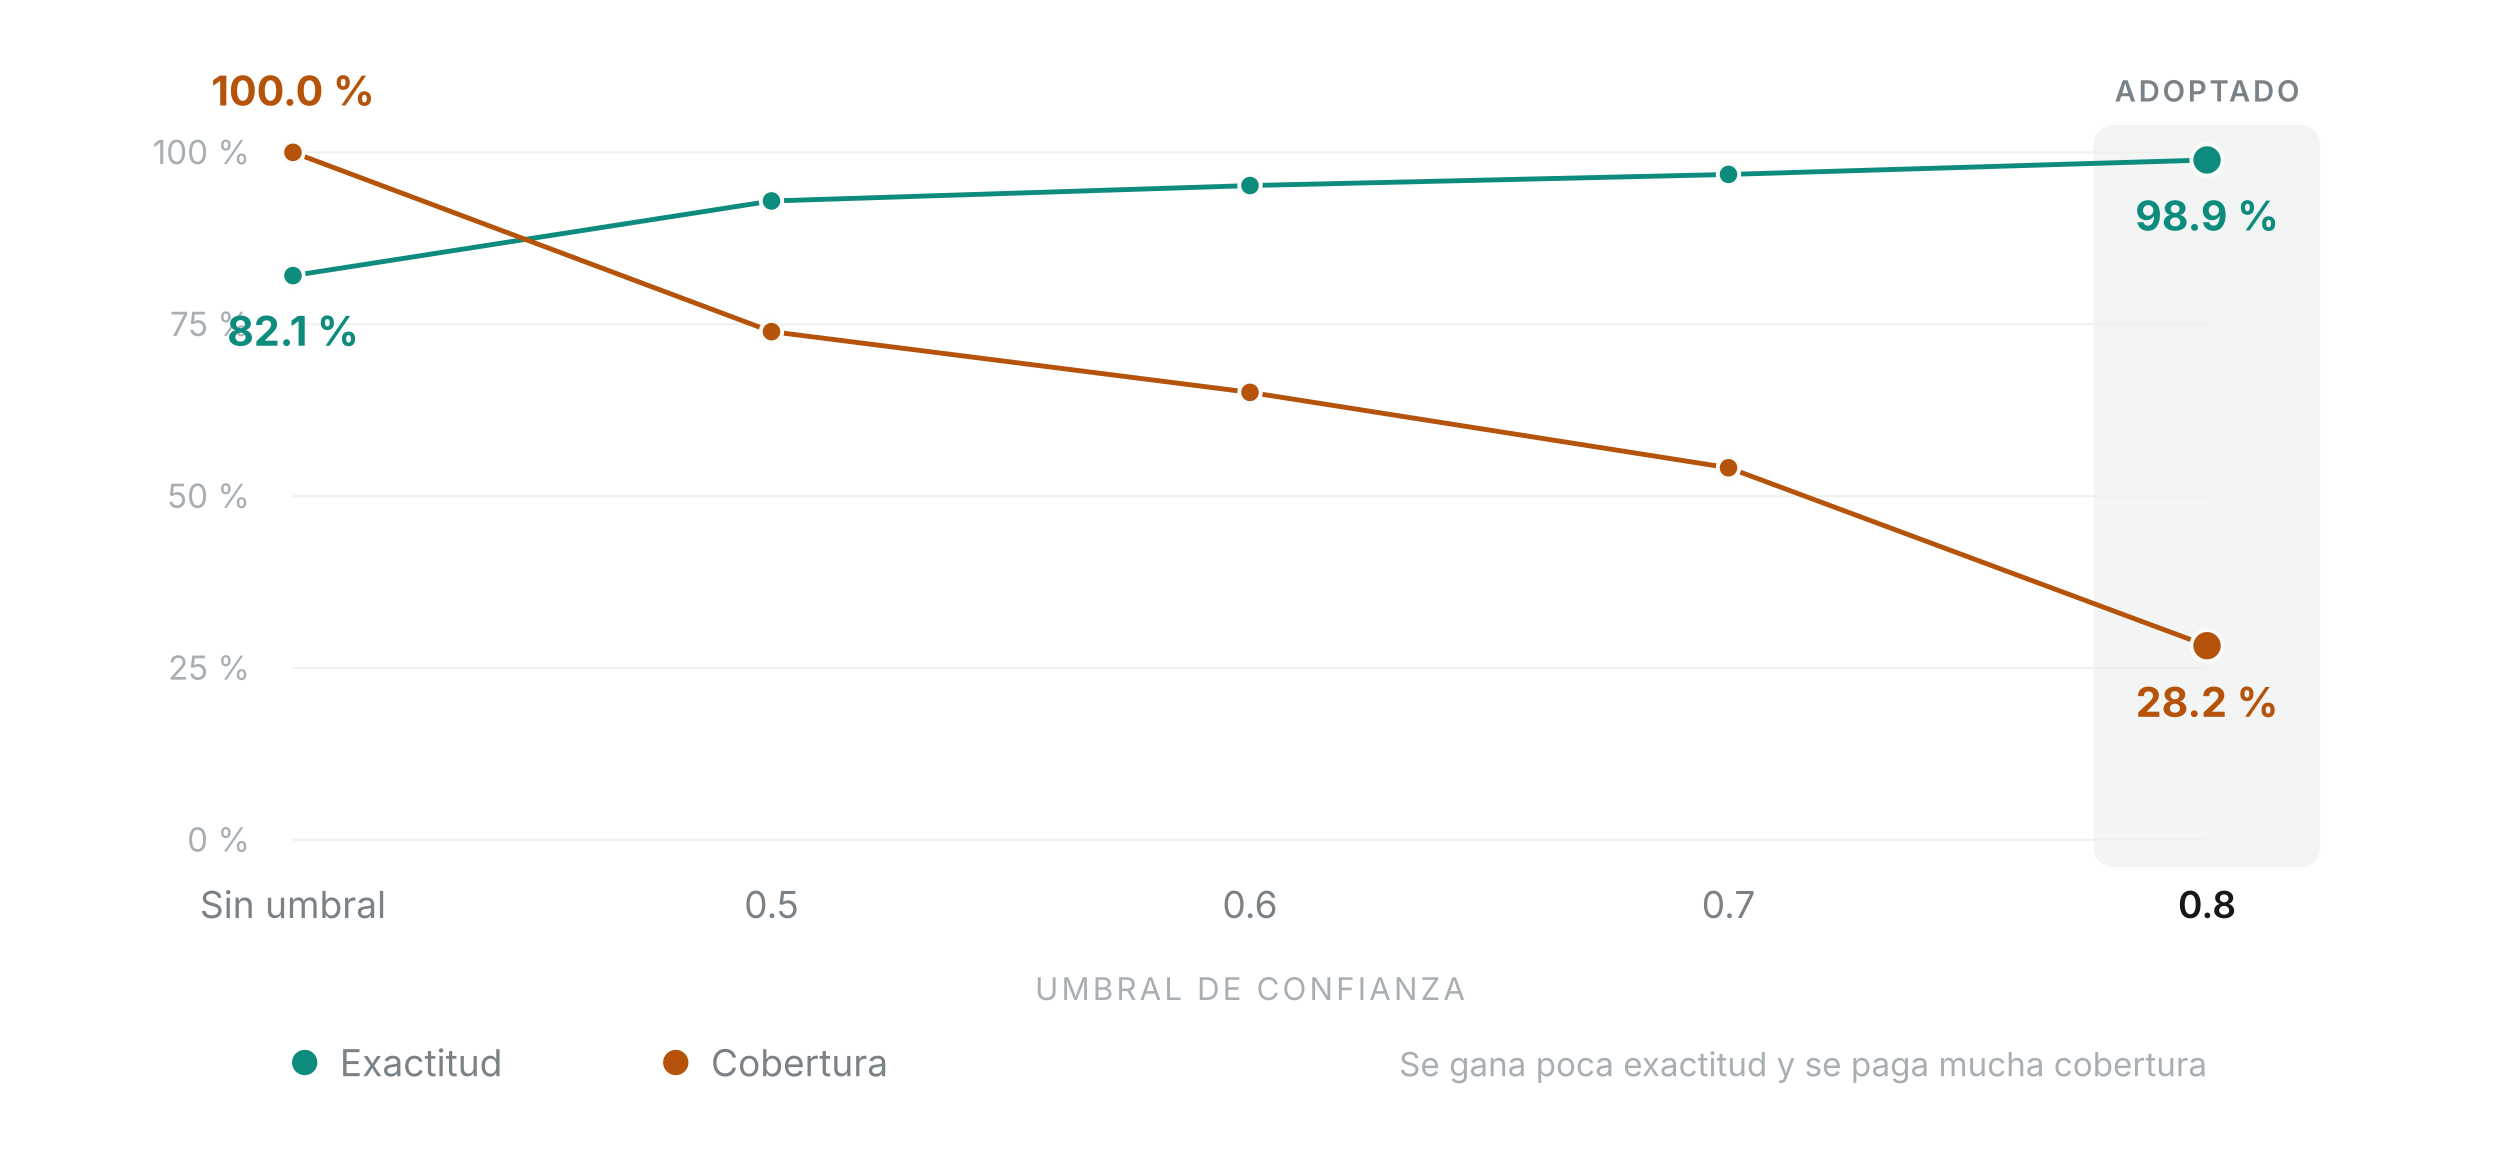
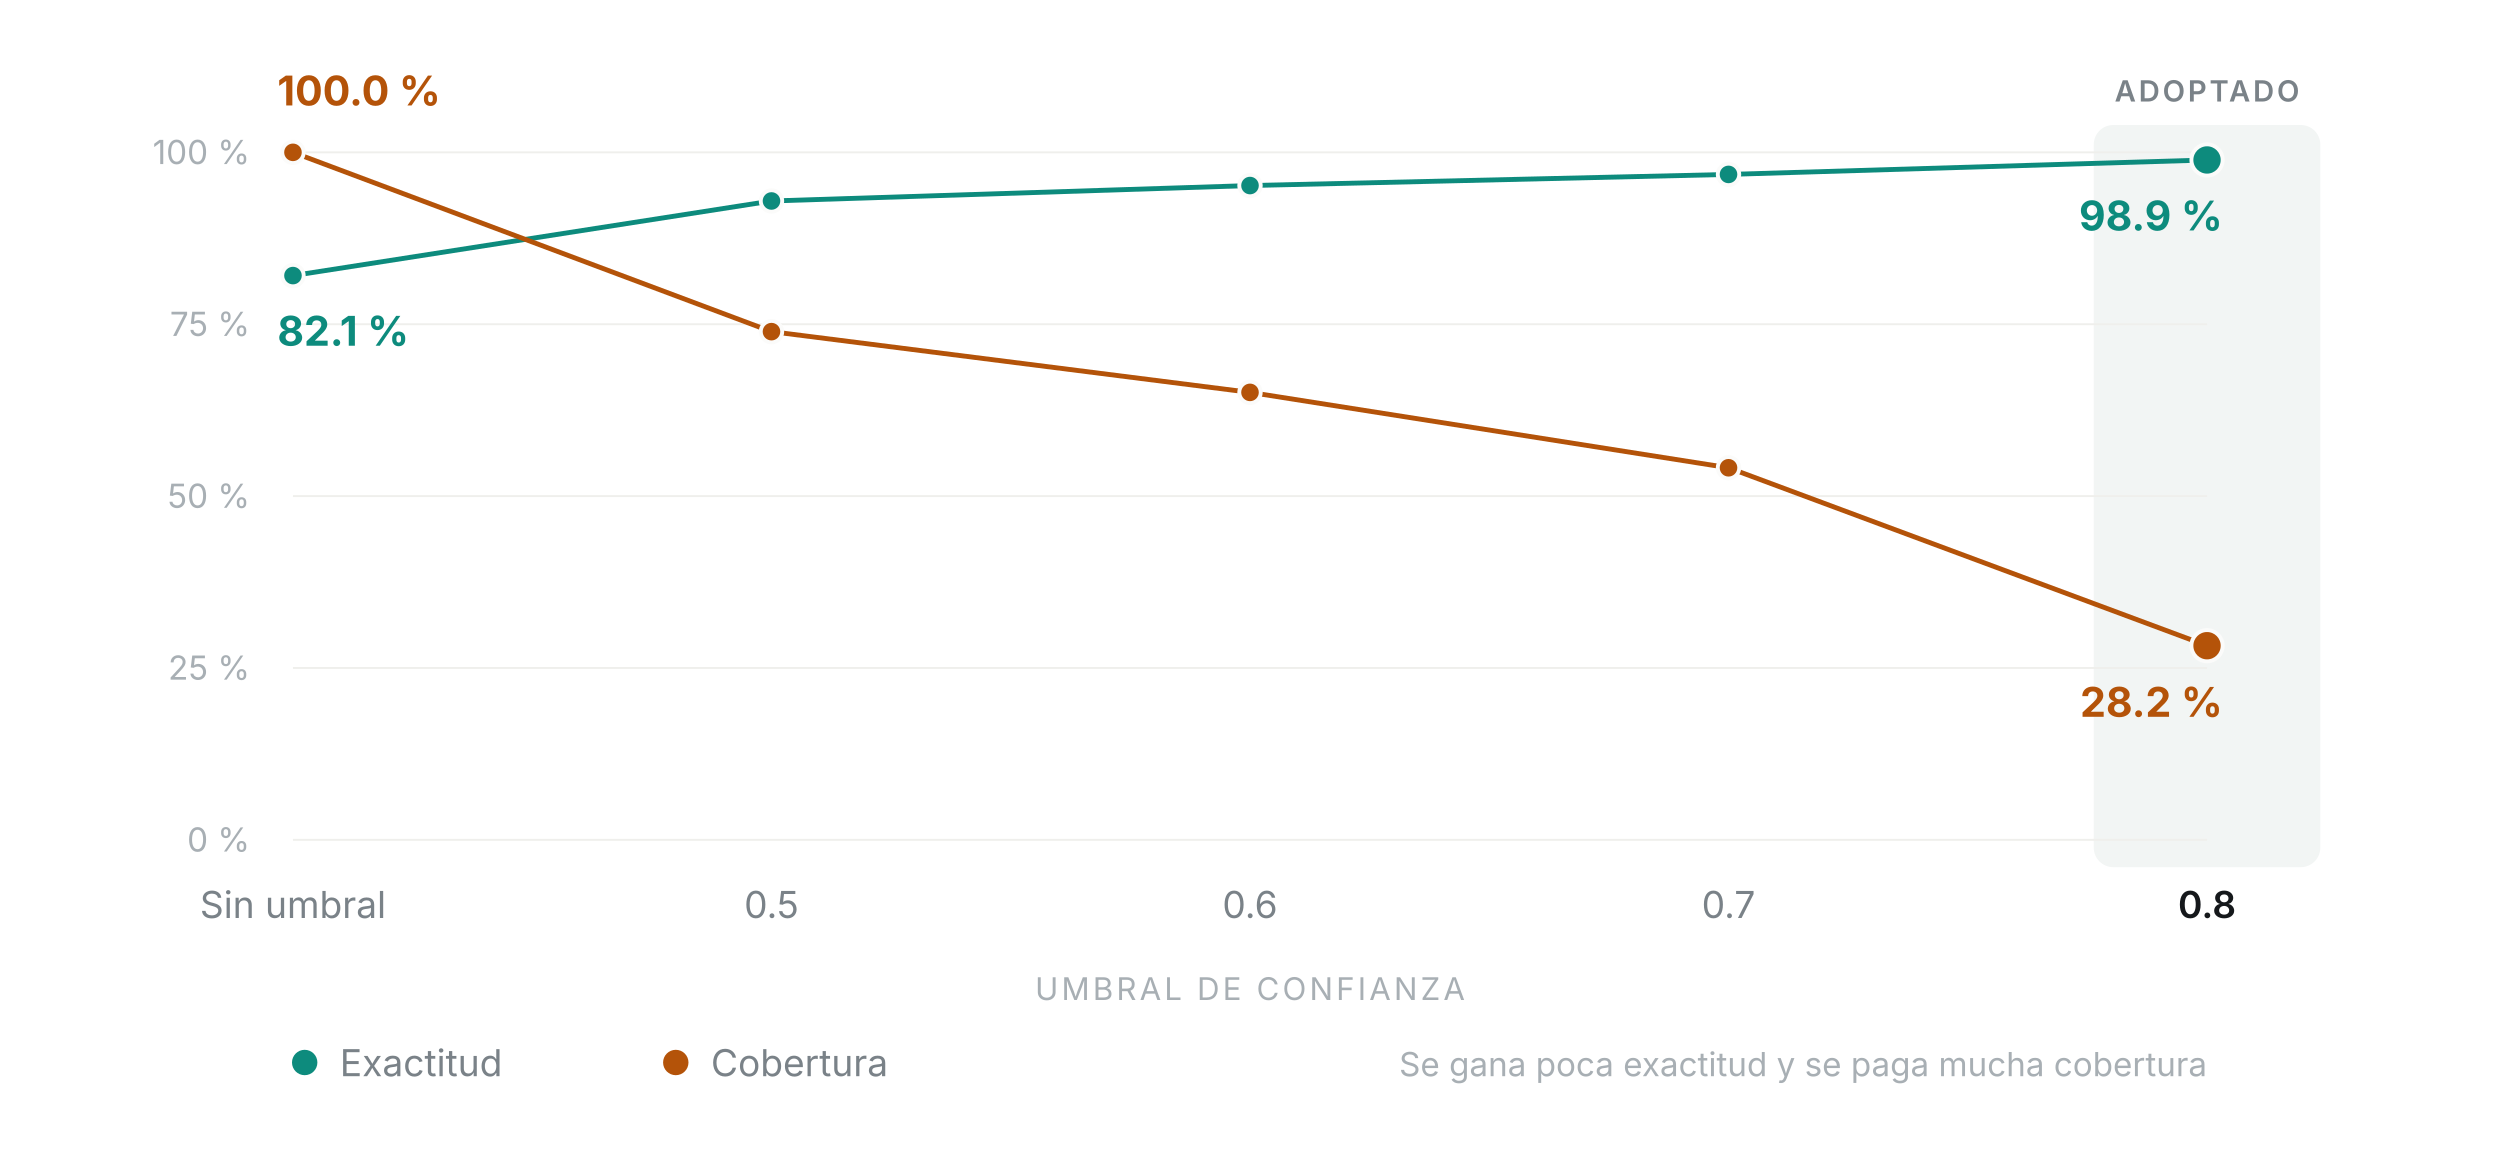
<svg xmlns="http://www.w3.org/2000/svg" viewBox="0 0 1280 600" font-family="Inter, system-ui, -apple-system, sans-serif" role="img" aria-label="Exactitud y cobertura del modelo segun el umbral de confianza">
  <rect x="1072" y="64" width="116" height="380" rx="10" fill="#f2f5f4" />
  <text x="1130" y="52" text-anchor="middle" font-size="15" font-weight="600" letter-spacing="1.4" fill="#7a8288">ADOPTADO</text>
  <line x1="150" y1="430.0" x2="1130" y2="430.0" stroke="#efefec" stroke-width="1" />
  <text x="128" y="436.0" text-anchor="end" font-size="17" fill="#a8afb4">0 %</text>
  <line x1="150" y1="342.0" x2="1130" y2="342.0" stroke="#efefec" stroke-width="1" />
  <text x="128" y="348.0" text-anchor="end" font-size="17" fill="#a8afb4">25 %</text>
  <line x1="150" y1="254.0" x2="1130" y2="254.0" stroke="#efefec" stroke-width="1" />
  <text x="128" y="260.0" text-anchor="end" font-size="17" fill="#a8afb4">50 %</text>
  <line x1="150" y1="166.0" x2="1130" y2="166.0" stroke="#efefec" stroke-width="1" />
  <text x="128" y="172.0" text-anchor="end" font-size="17" fill="#a8afb4">75 %</text>
  <line x1="150" y1="78.0" x2="1130" y2="78.0" stroke="#efefec" stroke-width="1" />
  <text x="128" y="84.0" text-anchor="end" font-size="17" fill="#a8afb4">100 %</text>
  <text x="150" y="470" text-anchor="middle" font-size="19" fill="#7a8288" font-weight="400">Sin umbral</text>
  <text x="395" y="470" text-anchor="middle" font-size="19" fill="#7a8288" font-weight="400">0.5</text>
  <text x="640" y="470" text-anchor="middle" font-size="19" fill="#7a8288" font-weight="400">0.6</text>
  <text x="885" y="470" text-anchor="middle" font-size="19" fill="#7a8288" font-weight="400">0.7</text>
  <text x="1130" y="470" text-anchor="middle" font-size="19" fill="#15181b" font-weight="600">0.8</text>
  <text x="640" y="512" text-anchor="middle" font-size="16" letter-spacing="1.6" fill="#a8afb4">UMBRAL DE CONFIANZA</text>
  <path d="M150.0,141.1 L395.0,102.9 L640.0,95.0 L885.0,89.3 L1130.0,81.9" fill="none" stroke="#0d8b7d" stroke-width="2.5" stroke-linejoin="round" stroke-linecap="round" />
  <circle cx="150.0" cy="141.1" r="5.5" fill="#0d8b7d" stroke="#fbfbfa" stroke-width="2" />
  <circle cx="395.0" cy="102.9" r="5.5" fill="#0d8b7d" stroke="#fbfbfa" stroke-width="2" />
  <circle cx="640.0" cy="95.0" r="5.5" fill="#0d8b7d" stroke="#fbfbfa" stroke-width="2" />
  <circle cx="885.0" cy="89.3" r="5.5" fill="#0d8b7d" stroke="#fbfbfa" stroke-width="2" />
  <circle cx="1130.0" cy="81.9" r="8" fill="#0d8b7d" stroke="#fbfbfa" stroke-width="2" />
  <path d="M150.0,78.0 L395.0,169.8 L640.0,200.9 L885.0,239.5 L1130.0,330.6" fill="none" stroke="#b45309" stroke-width="2.5" stroke-linejoin="round" stroke-linecap="round" />
  <circle cx="150.0" cy="78.0" r="5.5" fill="#b45309" stroke="#fbfbfa" stroke-width="2" />
  <circle cx="395.0" cy="169.8" r="5.5" fill="#b45309" stroke="#fbfbfa" stroke-width="2" />
  <circle cx="640.0" cy="200.9" r="5.5" fill="#b45309" stroke="#fbfbfa" stroke-width="2" />
  <circle cx="885.0" cy="239.5" r="5.5" fill="#b45309" stroke="#fbfbfa" stroke-width="2" />
  <circle cx="1130.0" cy="330.6" r="8" fill="#b45309" stroke="#fbfbfa" stroke-width="2" />
-   <text x="150" y="177" text-anchor="middle" font-size="21" font-weight="700" fill="#0d8b7d">82.1 %</text>
-   <text x="1130" y="118" text-anchor="middle" font-size="21" font-weight="700" fill="#0d8b7d">98.9 %</text>
-   <text x="150" y="54" text-anchor="middle" font-size="21" font-weight="700" fill="#b45309">100.0 %</text>
-   <text x="1130" y="367" text-anchor="middle" font-size="21" font-weight="700" fill="#b45309">28.2 %</text>
+   <text x="142" y="177" text-anchor="start" font-size="21" font-weight="700" fill="#0d8b7d">82.1 %</text>
+   <text x="1138" y="118" text-anchor="end" font-size="21" font-weight="700" fill="#0d8b7d">98.9 %</text>
+   <text x="142" y="54" text-anchor="start" font-size="21" font-weight="700" fill="#b45309">100.0 %</text>
+   <text x="1138" y="367" text-anchor="end" font-size="21" font-weight="700" fill="#b45309">28.2 %</text>
  <circle cx="156" cy="544" r="6.5" fill="#0d8b7d" />
  <text x="174" y="551" font-size="19" fill="#7a8288">Exactitud</text>
  <circle cx="346" cy="544" r="6.5" fill="#b45309" />
  <text x="364" y="551" font-size="19" fill="#7a8288">Cobertura</text>
  <text x="1130" y="551" text-anchor="end" font-size="17" fill="#a8afb4">Se gana poca exactitud y se paga mucha cobertura</text>
</svg>
